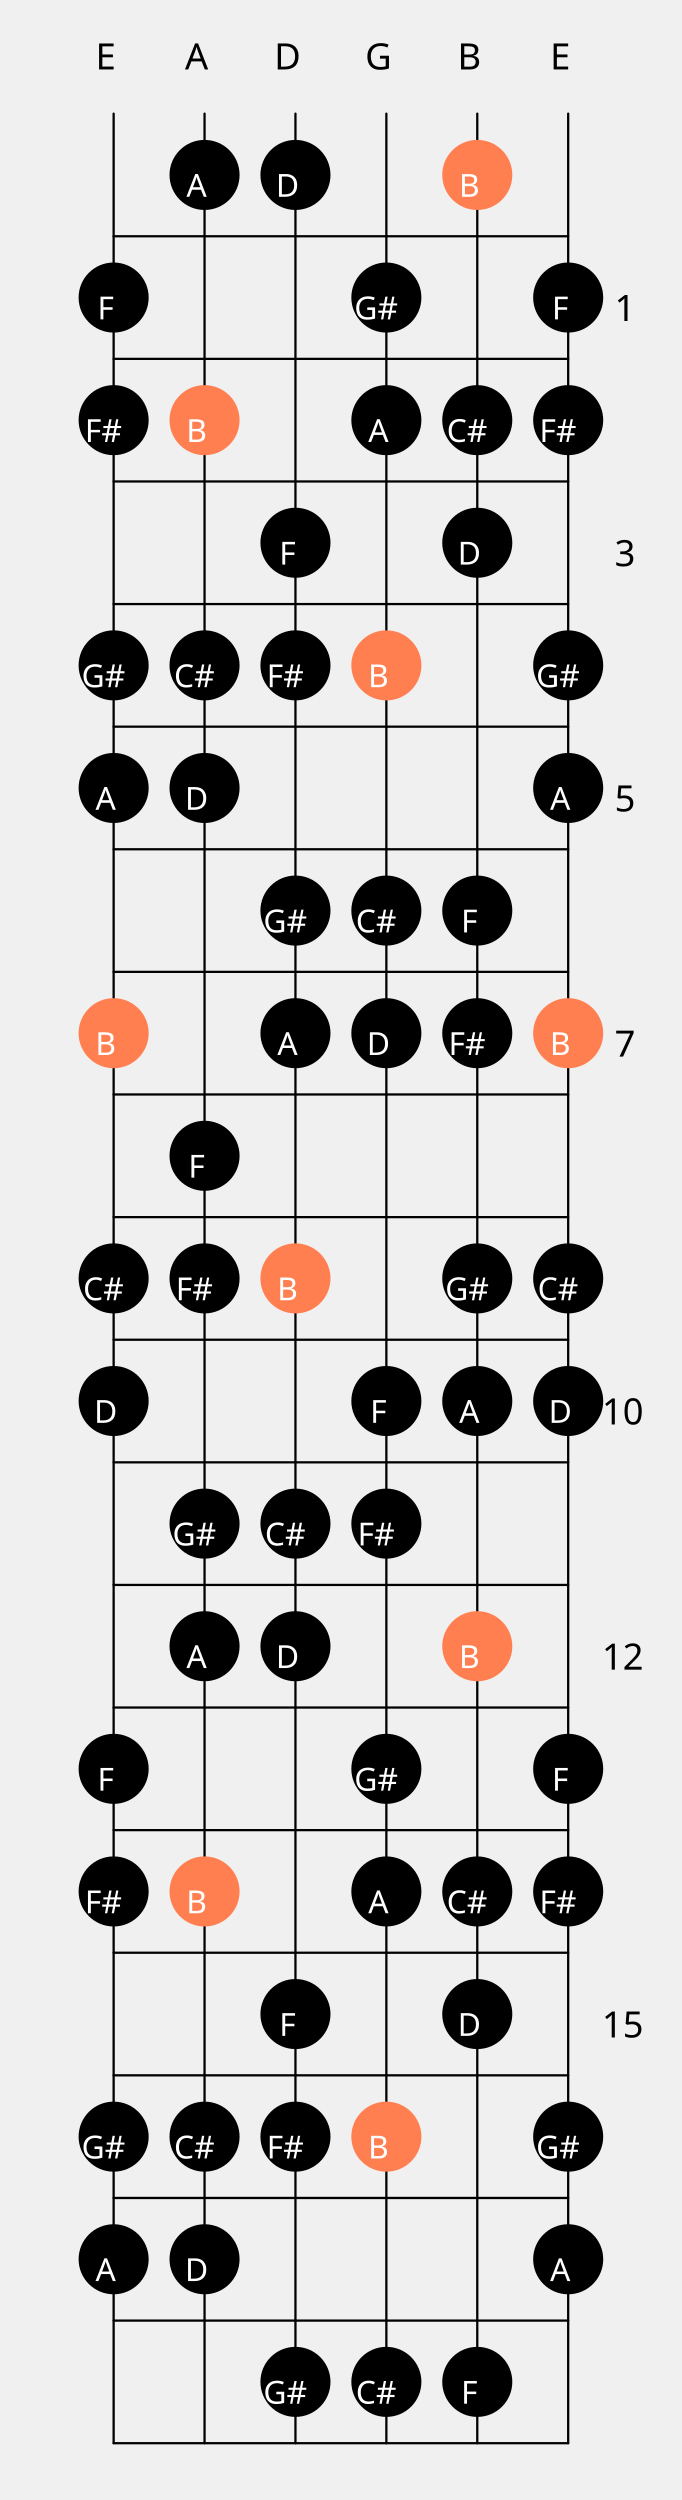
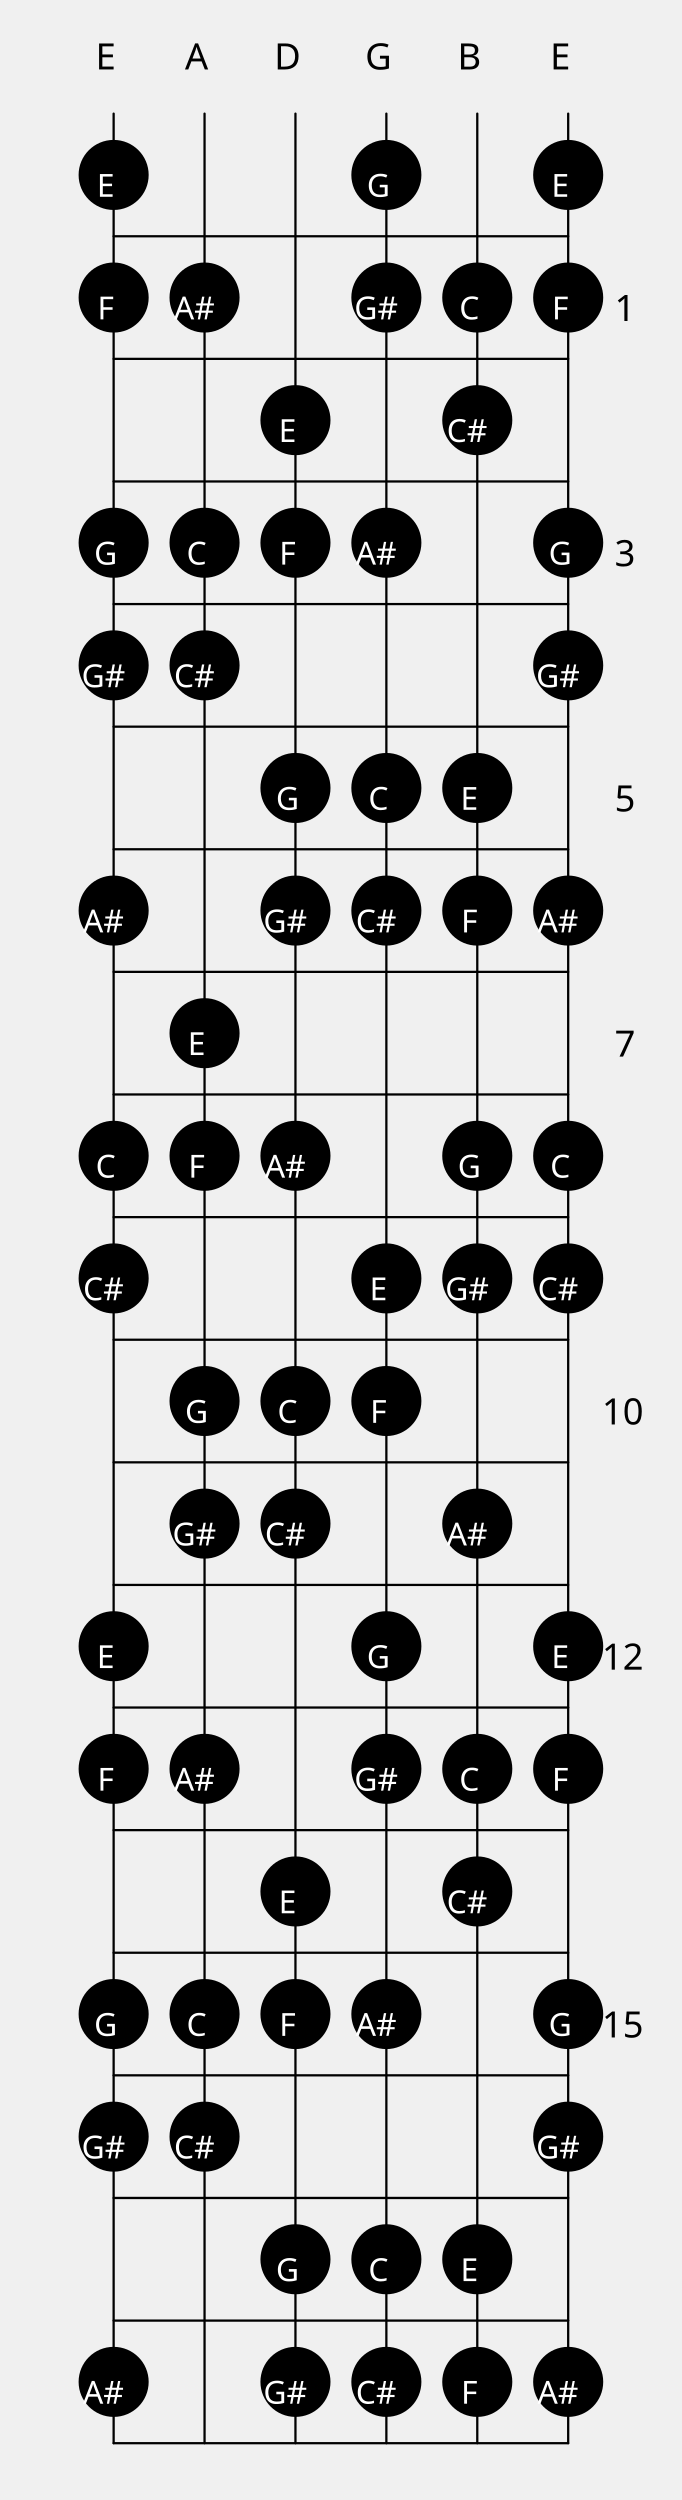
<svg xmlns="http://www.w3.org/2000/svg" class="chord-chart" font-size="16" height="1100" preserveAspectRatio="xMidYMid mee    t" style="background: white;" viewBox="0 0 300 1100" width="300">
  <g class="grid" style="background: white; stroke: black; stroke-linecap: round;">
    <path class="grid" d="M50,50 v1025,0 M90,50 v1025,0 M130,50 v1025,0 M170,50 v1025,0 M210,50 v1025,0 M250,50 v1025,0" />
    <path class="grid" d="M50,103.947 h200,0 M50,157.895 h200,0 M50,211.842 h200,0 M50,265.789 h200,0 M50,319.737 h200,0 M50,373.684 h200,0 M50,427.632 h200,0 M50,481.579 h200,0 M50,535.526 h200,0 M50,589.474 h200,0 M50,643.421 h200,0 M50,697.368 h200,0 M50,751.316 h200,0 M50,805.263 h200,0 M50,859.211 h200,0 M50,913.158 h200,0 M50,967.105 h200,0 M50,1021.053 h200,0 M50,1075 h200,0" />
  </g>
  <g class="text" style="font-family: Verdana; fill: black;" text-anchor="middle">
    <text class="header" dominant-baseline="middle" style="font-family: Verdana; fill: black;" x="275" y="135.671">
1
</text>
    <text class="header" dominant-baseline="middle" style="font-family: Verdana; fill: black;" x="275" y="243.566">
3
</text>
    <text class="header" dominant-baseline="middle" style="font-family: Verdana; fill: black;" x="275" y="351.461">
5
</text>
    <text class="header" dominant-baseline="middle" style="font-family: Verdana; fill: black;" x="275" y="459.355">
7
</text>
    <text class="header" dominant-baseline="middle" dx="-1" style="font-family: Verdana; fill: black;" x="275" y="621.197">
10
</text>
    <text class="header" dominant-baseline="middle" dx="-1" style="font-family: Verdana; fill: black;" x="275" y="729.092">
12
</text>
    <text class="header" dominant-baseline="middle" dx="-1" style="font-family: Verdana; fill: black;" x="275" y="890.934">
15
</text>
  </g>
-   <g class="circle_tonic" fill="coral">
-     <circle cx="50" cy="454.605" r="15.414" />
-     <circle cx="90" cy="184.868" r="15.414" />
-     <circle cx="90" cy="832.237" r="15.414" />
-     <circle cx="130" cy="562.5" r="15.414" />
-     <circle cx="170" cy="292.763" r="15.414" />
-     <circle cx="170" cy="940.132" r="15.414" />
-     <circle cx="210" cy="76.974" r="15.414" />
-     <circle cx="210" cy="724.342" r="15.414" />
-     <circle cx="250" cy="454.605" r="15.414" />
-   </g>
+   <g class="circle_tonic" fill="coral" />
  <g class="circle_in_scale" fill="black">
+     <circle cx="50" cy="76.974" r="15.414" />
    <circle cx="50" cy="130.921" r="15.414" />
-     <circle cx="50" cy="184.868" r="15.414" />
+     <circle cx="50" cy="238.816" r="15.414" />
    <circle cx="50" cy="292.763" r="15.414" />
-     <circle cx="50" cy="346.711" r="15.414" />
+     <circle cx="50" cy="400.658" r="15.414" />
+     <circle cx="50" cy="508.553" r="15.414" />
    <circle cx="50" cy="562.5" r="15.414" />
-     <circle cx="50" cy="616.447" r="15.414" />
+     <circle cx="50" cy="724.342" r="15.414" />
    <circle cx="50" cy="778.289" r="15.414" />
-     <circle cx="50" cy="832.237" r="15.414" />
+     <circle cx="50" cy="886.184" r="15.414" />
    <circle cx="50" cy="940.132" r="15.414" />
-     <circle cx="50" cy="994.079" r="15.414" />
-     <circle cx="90" cy="76.974" r="15.414" />
+     <circle cx="50" cy="1048.026" r="15.414" />
+     <circle cx="90" cy="130.921" r="15.414" />
+     <circle cx="90" cy="238.816" r="15.414" />
    <circle cx="90" cy="292.763" r="15.414" />
-     <circle cx="90" cy="346.711" r="15.414" />
+     <circle cx="90" cy="454.605" r="15.414" />
    <circle cx="90" cy="508.553" r="15.414" />
-     <circle cx="90" cy="562.5" r="15.414" />
+     <circle cx="90" cy="616.447" r="15.414" />
    <circle cx="90" cy="670.395" r="15.414" />
-     <circle cx="90" cy="724.342" r="15.414" />
+     <circle cx="90" cy="778.289" r="15.414" />
+     <circle cx="90" cy="886.184" r="15.414" />
    <circle cx="90" cy="940.132" r="15.414" />
-     <circle cx="90" cy="994.079" r="15.414" />
-     <circle cx="130" cy="76.974" r="15.414" />
+     <circle cx="130" cy="184.868" r="15.414" />
    <circle cx="130" cy="238.816" r="15.414" />
-     <circle cx="130" cy="292.763" r="15.414" />
+     <circle cx="130" cy="346.711" r="15.414" />
    <circle cx="130" cy="400.658" r="15.414" />
-     <circle cx="130" cy="454.605" r="15.414" />
+     <circle cx="130" cy="508.553" r="15.414" />
+     <circle cx="130" cy="616.447" r="15.414" />
    <circle cx="130" cy="670.395" r="15.414" />
-     <circle cx="130" cy="724.342" r="15.414" />
+     <circle cx="130" cy="832.237" r="15.414" />
    <circle cx="130" cy="886.184" r="15.414" />
-     <circle cx="130" cy="940.132" r="15.414" />
+     <circle cx="130" cy="994.079" r="15.414" />
    <circle cx="130" cy="1048.026" r="15.414" />
+     <circle cx="170" cy="76.974" r="15.414" />
    <circle cx="170" cy="130.921" r="15.414" />
-     <circle cx="170" cy="184.868" r="15.414" />
+     <circle cx="170" cy="238.816" r="15.414" />
+     <circle cx="170" cy="346.711" r="15.414" />
    <circle cx="170" cy="400.658" r="15.414" />
-     <circle cx="170" cy="454.605" r="15.414" />
+     <circle cx="170" cy="562.5" r="15.414" />
    <circle cx="170" cy="616.447" r="15.414" />
-     <circle cx="170" cy="670.395" r="15.414" />
+     <circle cx="170" cy="724.342" r="15.414" />
    <circle cx="170" cy="778.289" r="15.414" />
-     <circle cx="170" cy="832.237" r="15.414" />
+     <circle cx="170" cy="886.184" r="15.414" />
+     <circle cx="170" cy="994.079" r="15.414" />
    <circle cx="170" cy="1048.026" r="15.414" />
+     <circle cx="210" cy="130.921" r="15.414" />
    <circle cx="210" cy="184.868" r="15.414" />
-     <circle cx="210" cy="238.816" r="15.414" />
+     <circle cx="210" cy="346.711" r="15.414" />
    <circle cx="210" cy="400.658" r="15.414" />
-     <circle cx="210" cy="454.605" r="15.414" />
+     <circle cx="210" cy="508.553" r="15.414" />
    <circle cx="210" cy="562.5" r="15.414" />
-     <circle cx="210" cy="616.447" r="15.414" />
+     <circle cx="210" cy="670.395" r="15.414" />
+     <circle cx="210" cy="778.289" r="15.414" />
    <circle cx="210" cy="832.237" r="15.414" />
-     <circle cx="210" cy="886.184" r="15.414" />
+     <circle cx="210" cy="994.079" r="15.414" />
    <circle cx="210" cy="1048.026" r="15.414" />
+     <circle cx="250" cy="76.974" r="15.414" />
    <circle cx="250" cy="130.921" r="15.414" />
-     <circle cx="250" cy="184.868" r="15.414" />
+     <circle cx="250" cy="238.816" r="15.414" />
    <circle cx="250" cy="292.763" r="15.414" />
-     <circle cx="250" cy="346.711" r="15.414" />
+     <circle cx="250" cy="400.658" r="15.414" />
+     <circle cx="250" cy="508.553" r="15.414" />
    <circle cx="250" cy="562.5" r="15.414" />
-     <circle cx="250" cy="616.447" r="15.414" />
+     <circle cx="250" cy="724.342" r="15.414" />
    <circle cx="250" cy="778.289" r="15.414" />
-     <circle cx="250" cy="832.237" r="15.414" />
+     <circle cx="250" cy="886.184" r="15.414" />
    <circle cx="250" cy="940.132" r="15.414" />
-     <circle cx="250" cy="994.079" r="15.414" />
+     <circle cx="250" cy="1048.026" r="15.414" />
  </g>
  <g class="text_circle" fill="white" font-size="14" style="font-family: Verdana;" text-anchor="middle">
+     <text dominant-baseline="middle" style="font-family: Verdana; fill: white" x="46.5" y="81.724">
+ E
+ </text>
    <text dominant-baseline="middle" style="font-family: Verdana; fill: white" x="46.5" y="135.671">
F
</text>
-     <text dominant-baseline="middle" dx="-1" style="font-family: Verdana; fill: white" x="46.5" y="189.618">
- F#
+     <text dominant-baseline="middle" style="font-family: Verdana; fill: white" x="46.5" y="243.566">
+ G
</text>
    <text dominant-baseline="middle" dx="-1" style="font-family: Verdana; fill: white" x="46.5" y="297.513">
G#
</text>
-     <text dominant-baseline="middle" style="font-family: Verdana; fill: white" x="46.5" y="351.461">
- A
- </text>
-     <text dominant-baseline="middle" style="font-family: Verdana; fill: white" x="46.5" y="459.355">
- B
+     <text dominant-baseline="middle" dx="-1" style="font-family: Verdana; fill: white" x="46.5" y="405.408">
+ A#
+ </text>
+     <text dominant-baseline="middle" style="font-family: Verdana; fill: white" x="46.5" y="513.303">
+ C
</text>
    <text dominant-baseline="middle" dx="-1" style="font-family: Verdana; fill: white" x="46.5" y="567.25">
C#
</text>
-     <text dominant-baseline="middle" style="font-family: Verdana; fill: white" x="46.5" y="621.197">
- D
+     <text dominant-baseline="middle" style="font-family: Verdana; fill: white" x="46.5" y="729.092">
+ E
</text>
    <text dominant-baseline="middle" style="font-family: Verdana; fill: white" x="46.5" y="783.039">
F
</text>
-     <text dominant-baseline="middle" dx="-1" style="font-family: Verdana; fill: white" x="46.5" y="836.987">
- F#
+     <text dominant-baseline="middle" style="font-family: Verdana; fill: white" x="46.5" y="890.934">
+ G
</text>
    <text dominant-baseline="middle" dx="-1" style="font-family: Verdana; fill: white" x="46.5" y="944.882">
G#
</text>
-     <text dominant-baseline="middle" style="font-family: Verdana; fill: white" x="46.5" y="998.829">
- A
- </text>
-     <text dominant-baseline="middle" style="font-family: Verdana; fill: white" x="86.5" y="81.724">
- A
- </text>
-     <text dominant-baseline="middle" style="font-family: Verdana; fill: white" x="86.5" y="189.618">
- B
+     <text dominant-baseline="middle" dx="-1" style="font-family: Verdana; fill: white" x="46.5" y="1052.776">
+ A#
+ </text>
+     <text dominant-baseline="middle" dx="-1" style="font-family: Verdana; fill: white" x="86.5" y="135.671">
+ A#
+ </text>
+     <text dominant-baseline="middle" style="font-family: Verdana; fill: white" x="86.5" y="243.566">
+ C
</text>
    <text dominant-baseline="middle" dx="-1" style="font-family: Verdana; fill: white" x="86.5" y="297.513">
C#
</text>
-     <text dominant-baseline="middle" style="font-family: Verdana; fill: white" x="86.5" y="351.461">
- D
+     <text dominant-baseline="middle" style="font-family: Verdana; fill: white" x="86.5" y="459.355">
+ E
</text>
    <text dominant-baseline="middle" style="font-family: Verdana; fill: white" x="86.5" y="513.303">
F
</text>
-     <text dominant-baseline="middle" dx="-1" style="font-family: Verdana; fill: white" x="86.5" y="567.25">
- F#
+     <text dominant-baseline="middle" style="font-family: Verdana; fill: white" x="86.5" y="621.197">
+ G
</text>
    <text dominant-baseline="middle" dx="-1" style="font-family: Verdana; fill: white" x="86.5" y="675.145">
G#
</text>
-     <text dominant-baseline="middle" style="font-family: Verdana; fill: white" x="86.5" y="729.092">
- A
- </text>
-     <text dominant-baseline="middle" style="font-family: Verdana; fill: white" x="86.5" y="836.987">
- B
+     <text dominant-baseline="middle" dx="-1" style="font-family: Verdana; fill: white" x="86.5" y="783.039">
+ A#
+ </text>
+     <text dominant-baseline="middle" style="font-family: Verdana; fill: white" x="86.5" y="890.934">
+ C
</text>
    <text dominant-baseline="middle" dx="-1" style="font-family: Verdana; fill: white" x="86.5" y="944.882">
C#
</text>
-     <text dominant-baseline="middle" style="font-family: Verdana; fill: white" x="86.5" y="998.829">
- D
- </text>
-     <text dominant-baseline="middle" style="font-family: Verdana; fill: white" x="126.5" y="81.724">
- D
+     <text dominant-baseline="middle" style="font-family: Verdana; fill: white" x="126.5" y="189.618">
+ E
</text>
    <text dominant-baseline="middle" style="font-family: Verdana; fill: white" x="126.5" y="243.566">
F
</text>
-     <text dominant-baseline="middle" dx="-1" style="font-family: Verdana; fill: white" x="126.5" y="297.513">
- F#
+     <text dominant-baseline="middle" style="font-family: Verdana; fill: white" x="126.5" y="351.461">
+ G
</text>
    <text dominant-baseline="middle" dx="-1" style="font-family: Verdana; fill: white" x="126.5" y="405.408">
G#
</text>
-     <text dominant-baseline="middle" style="font-family: Verdana; fill: white" x="126.5" y="459.355">
- A
- </text>
-     <text dominant-baseline="middle" style="font-family: Verdana; fill: white" x="126.5" y="567.25">
- B
+     <text dominant-baseline="middle" dx="-1" style="font-family: Verdana; fill: white" x="126.5" y="513.303">
+ A#
+ </text>
+     <text dominant-baseline="middle" style="font-family: Verdana; fill: white" x="126.5" y="621.197">
+ C
</text>
    <text dominant-baseline="middle" dx="-1" style="font-family: Verdana; fill: white" x="126.5" y="675.145">
C#
</text>
-     <text dominant-baseline="middle" style="font-family: Verdana; fill: white" x="126.5" y="729.092">
- D
+     <text dominant-baseline="middle" style="font-family: Verdana; fill: white" x="126.5" y="836.987">
+ E
</text>
    <text dominant-baseline="middle" style="font-family: Verdana; fill: white" x="126.5" y="890.934">
F
</text>
-     <text dominant-baseline="middle" dx="-1" style="font-family: Verdana; fill: white" x="126.5" y="944.882">
- F#
+     <text dominant-baseline="middle" style="font-family: Verdana; fill: white" x="126.5" y="998.829">
+ G
</text>
    <text dominant-baseline="middle" dx="-1" style="font-family: Verdana; fill: white" x="126.5" y="1052.776">
G#
</text>
+     <text dominant-baseline="middle" style="font-family: Verdana; fill: white" x="166.5" y="81.724">
+ G
+ </text>
    <text dominant-baseline="middle" dx="-1" style="font-family: Verdana; fill: white" x="166.5" y="135.671">
G#
</text>
-     <text dominant-baseline="middle" style="font-family: Verdana; fill: white" x="166.5" y="189.618">
- A
- </text>
-     <text dominant-baseline="middle" style="font-family: Verdana; fill: white" x="166.5" y="297.513">
- B
+     <text dominant-baseline="middle" dx="-1" style="font-family: Verdana; fill: white" x="166.5" y="243.566">
+ A#
+ </text>
+     <text dominant-baseline="middle" style="font-family: Verdana; fill: white" x="166.5" y="351.461">
+ C
</text>
    <text dominant-baseline="middle" dx="-1" style="font-family: Verdana; fill: white" x="166.5" y="405.408">
C#
</text>
-     <text dominant-baseline="middle" style="font-family: Verdana; fill: white" x="166.5" y="459.355">
- D
+     <text dominant-baseline="middle" style="font-family: Verdana; fill: white" x="166.5" y="567.25">
+ E
</text>
    <text dominant-baseline="middle" style="font-family: Verdana; fill: white" x="166.5" y="621.197">
F
</text>
-     <text dominant-baseline="middle" dx="-1" style="font-family: Verdana; fill: white" x="166.5" y="675.145">
- F#
+     <text dominant-baseline="middle" style="font-family: Verdana; fill: white" x="166.5" y="729.092">
+ G
</text>
    <text dominant-baseline="middle" dx="-1" style="font-family: Verdana; fill: white" x="166.5" y="783.039">
G#
</text>
-     <text dominant-baseline="middle" style="font-family: Verdana; fill: white" x="166.5" y="836.987">
- A
- </text>
-     <text dominant-baseline="middle" style="font-family: Verdana; fill: white" x="166.5" y="944.882">
- B
+     <text dominant-baseline="middle" dx="-1" style="font-family: Verdana; fill: white" x="166.5" y="890.934">
+ A#
+ </text>
+     <text dominant-baseline="middle" style="font-family: Verdana; fill: white" x="166.5" y="998.829">
+ C
</text>
    <text dominant-baseline="middle" dx="-1" style="font-family: Verdana; fill: white" x="166.5" y="1052.776">
C#
</text>
-     <text dominant-baseline="middle" style="font-family: Verdana; fill: white" x="206.5" y="81.724">
- B
+     <text dominant-baseline="middle" style="font-family: Verdana; fill: white" x="206.5" y="135.671">
+ C
</text>
    <text dominant-baseline="middle" dx="-1" style="font-family: Verdana; fill: white" x="206.5" y="189.618">
C#
</text>
-     <text dominant-baseline="middle" style="font-family: Verdana; fill: white" x="206.5" y="243.566">
- D
+     <text dominant-baseline="middle" style="font-family: Verdana; fill: white" x="206.5" y="351.461">
+ E
</text>
    <text dominant-baseline="middle" style="font-family: Verdana; fill: white" x="206.5" y="405.408">
F
</text>
-     <text dominant-baseline="middle" dx="-1" style="font-family: Verdana; fill: white" x="206.5" y="459.355">
- F#
+     <text dominant-baseline="middle" style="font-family: Verdana; fill: white" x="206.5" y="513.303">
+ G
</text>
    <text dominant-baseline="middle" dx="-1" style="font-family: Verdana; fill: white" x="206.5" y="567.25">
G#
</text>
-     <text dominant-baseline="middle" style="font-family: Verdana; fill: white" x="206.5" y="621.197">
- A
- </text>
-     <text dominant-baseline="middle" style="font-family: Verdana; fill: white" x="206.5" y="729.092">
- B
+     <text dominant-baseline="middle" dx="-1" style="font-family: Verdana; fill: white" x="206.5" y="675.145">
+ A#
+ </text>
+     <text dominant-baseline="middle" style="font-family: Verdana; fill: white" x="206.5" y="783.039">
+ C
</text>
    <text dominant-baseline="middle" dx="-1" style="font-family: Verdana; fill: white" x="206.5" y="836.987">
C#
</text>
-     <text dominant-baseline="middle" style="font-family: Verdana; fill: white" x="206.5" y="890.934">
- D
+     <text dominant-baseline="middle" style="font-family: Verdana; fill: white" x="206.5" y="998.829">
+ E
</text>
    <text dominant-baseline="middle" style="font-family: Verdana; fill: white" x="206.5" y="1052.776">
F
</text>
+     <text dominant-baseline="middle" style="font-family: Verdana; fill: white" x="246.5" y="81.724">
+ E
+ </text>
    <text dominant-baseline="middle" style="font-family: Verdana; fill: white" x="246.5" y="135.671">
F
</text>
-     <text dominant-baseline="middle" dx="-1" style="font-family: Verdana; fill: white" x="246.5" y="189.618">
- F#
+     <text dominant-baseline="middle" style="font-family: Verdana; fill: white" x="246.5" y="243.566">
+ G
</text>
    <text dominant-baseline="middle" dx="-1" style="font-family: Verdana; fill: white" x="246.5" y="297.513">
G#
</text>
-     <text dominant-baseline="middle" style="font-family: Verdana; fill: white" x="246.5" y="351.461">
- A
- </text>
-     <text dominant-baseline="middle" style="font-family: Verdana; fill: white" x="246.5" y="459.355">
- B
+     <text dominant-baseline="middle" dx="-1" style="font-family: Verdana; fill: white" x="246.5" y="405.408">
+ A#
+ </text>
+     <text dominant-baseline="middle" style="font-family: Verdana; fill: white" x="246.5" y="513.303">
+ C
</text>
    <text dominant-baseline="middle" dx="-1" style="font-family: Verdana; fill: white" x="246.5" y="567.25">
C#
</text>
-     <text dominant-baseline="middle" style="font-family: Verdana; fill: white" x="246.5" y="621.197">
- D
+     <text dominant-baseline="middle" style="font-family: Verdana; fill: white" x="246.5" y="729.092">
+ E
</text>
    <text dominant-baseline="middle" style="font-family: Verdana; fill: white" x="246.5" y="783.039">
F
</text>
-     <text dominant-baseline="middle" dx="-1" style="font-family: Verdana; fill: white" x="246.5" y="836.987">
- F#
+     <text dominant-baseline="middle" style="font-family: Verdana; fill: white" x="246.5" y="890.934">
+ G
</text>
    <text dominant-baseline="middle" dx="-1" style="font-family: Verdana; fill: white" x="246.5" y="944.882">
G#
</text>
-     <text dominant-baseline="middle" style="font-family: Verdana; fill: white" x="246.5" y="998.829">
- A
+     <text dominant-baseline="middle" dx="-1" style="font-family: Verdana; fill: white" x="246.5" y="1052.776">
+ A#
</text>
  </g>
  <g class="text_circle" style="font-family: Verdana; fill: black;" text-anchor="middle">
    <text dominant-baseline="middle" style="font-family: Verdana; fill: black;" x="46.5" y="25">
E
</text>
    <text dominant-baseline="middle" style="font-family: Verdana; fill: black;" x="86.5" y="25">
A
</text>
    <text dominant-baseline="middle" style="font-family: Verdana; fill: black;" x="126.5" y="25">
D
</text>
    <text dominant-baseline="middle" style="font-family: Verdana; fill: black;" x="166.5" y="25">
G
</text>
    <text dominant-baseline="middle" style="font-family: Verdana; fill: black;" x="206.5" y="25">
B
</text>
    <text dominant-baseline="middle" style="font-family: Verdana; fill: black;" x="246.5" y="25">
E
</text>
  </g>
</svg>
